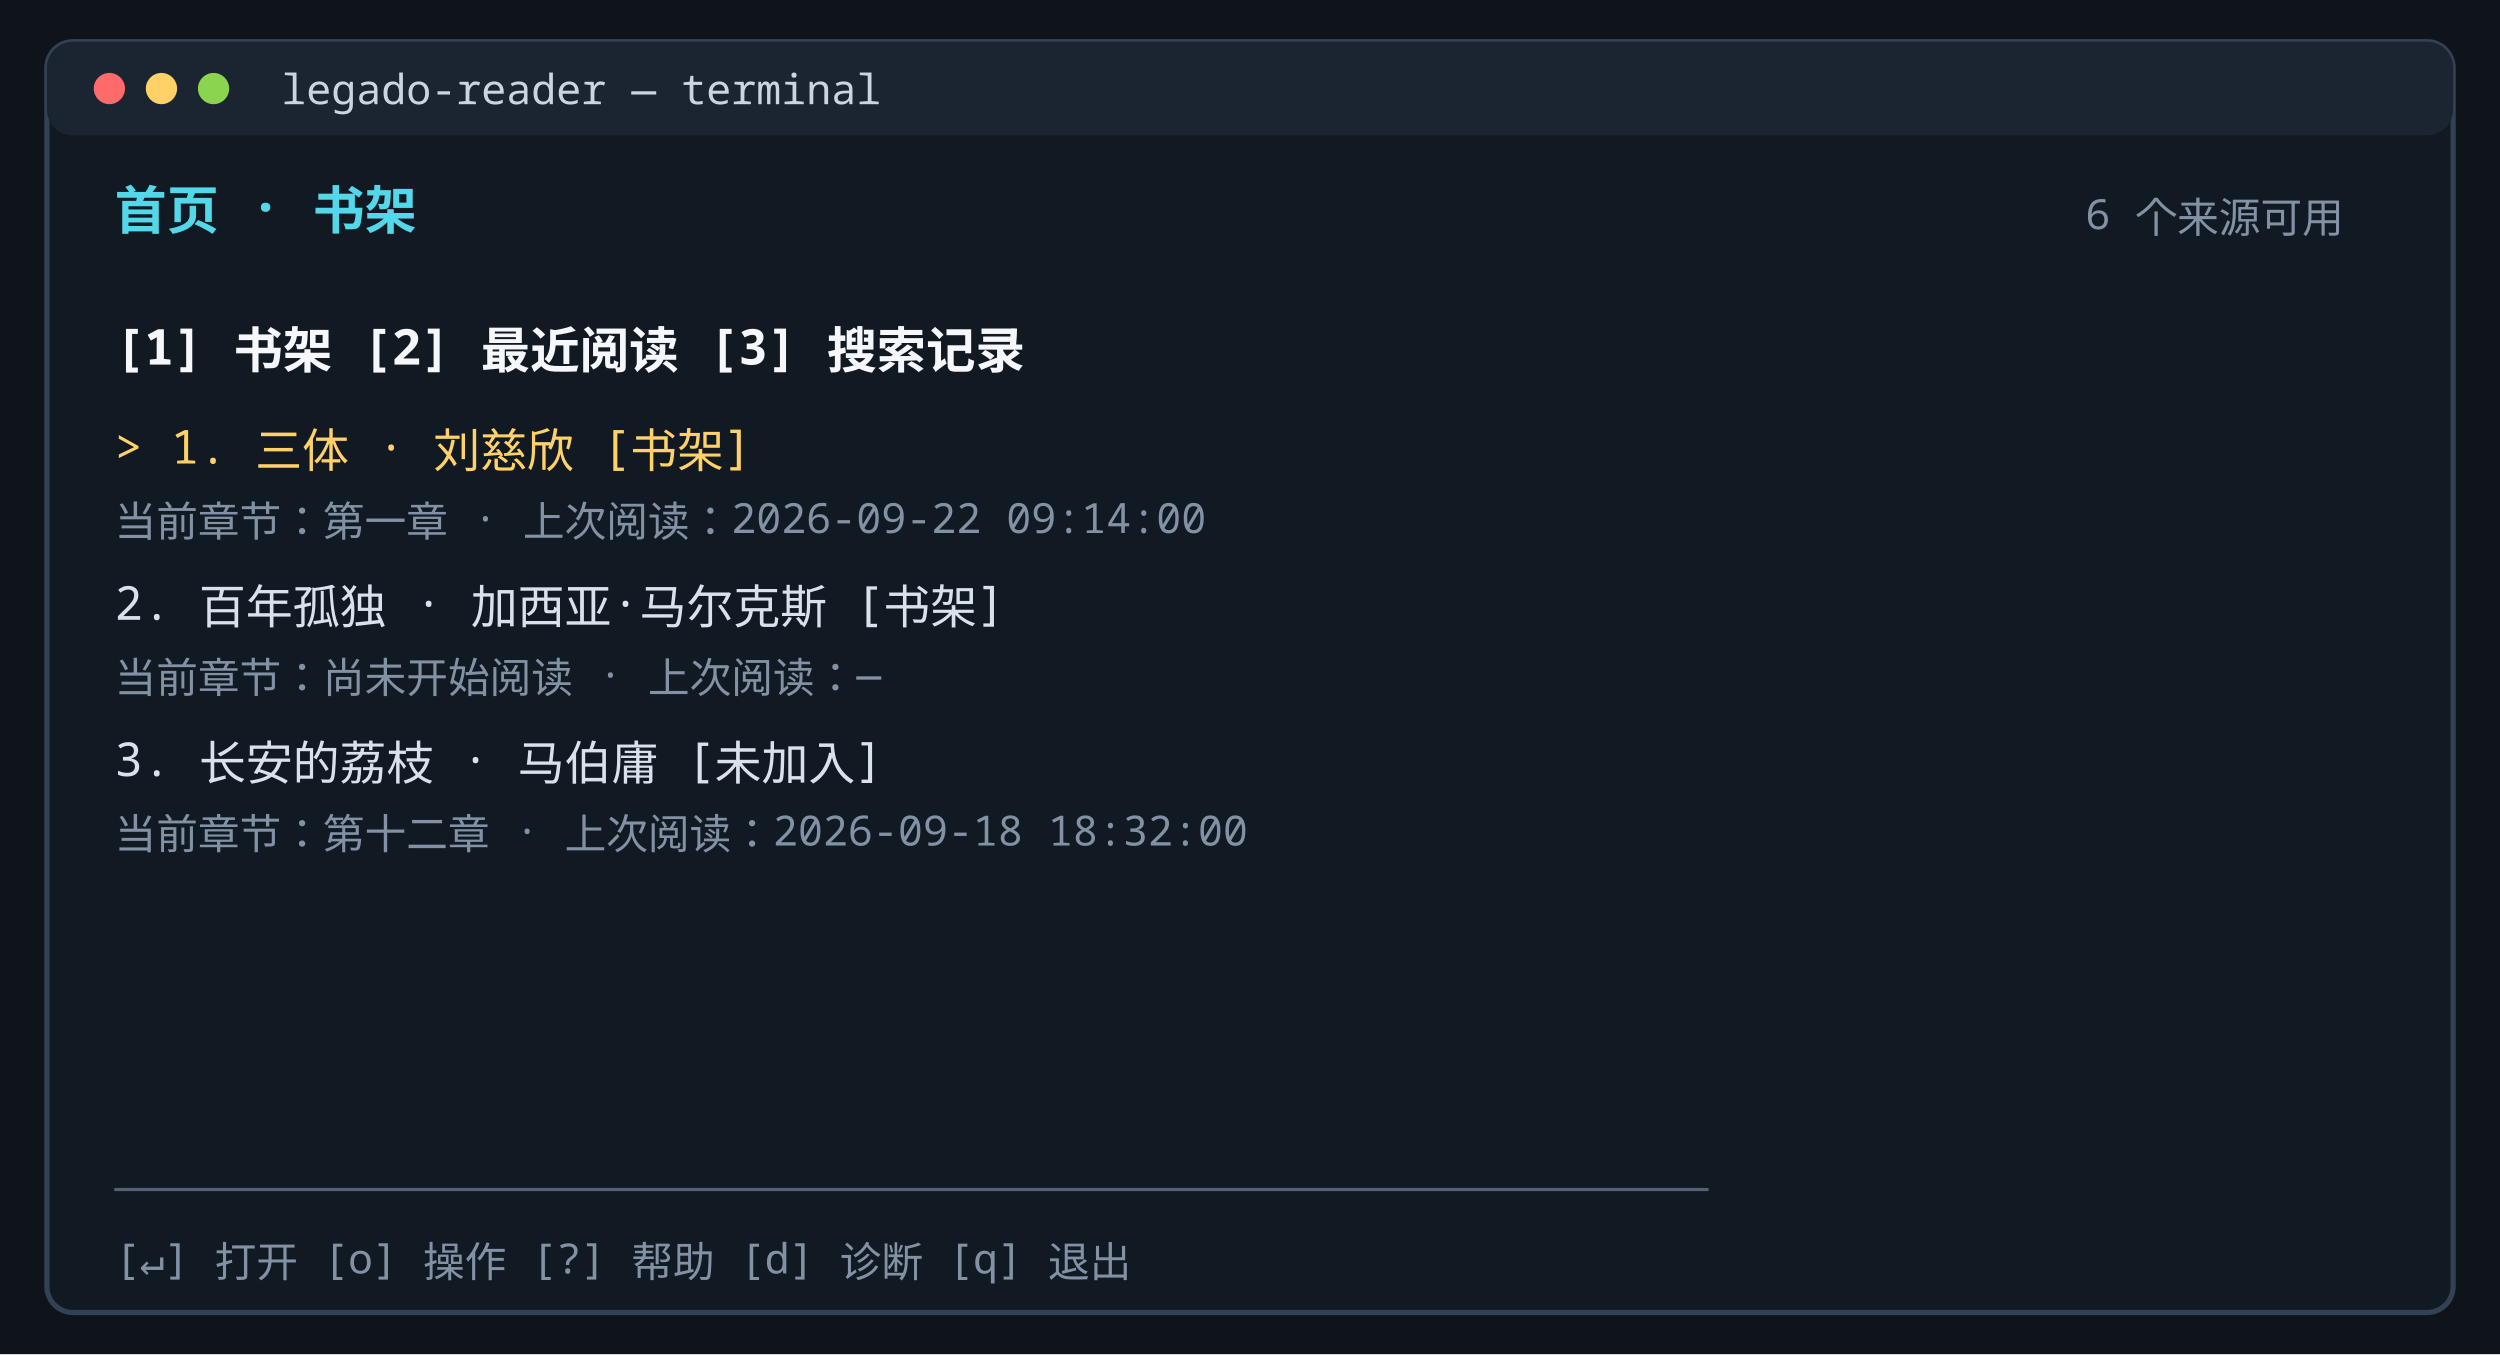
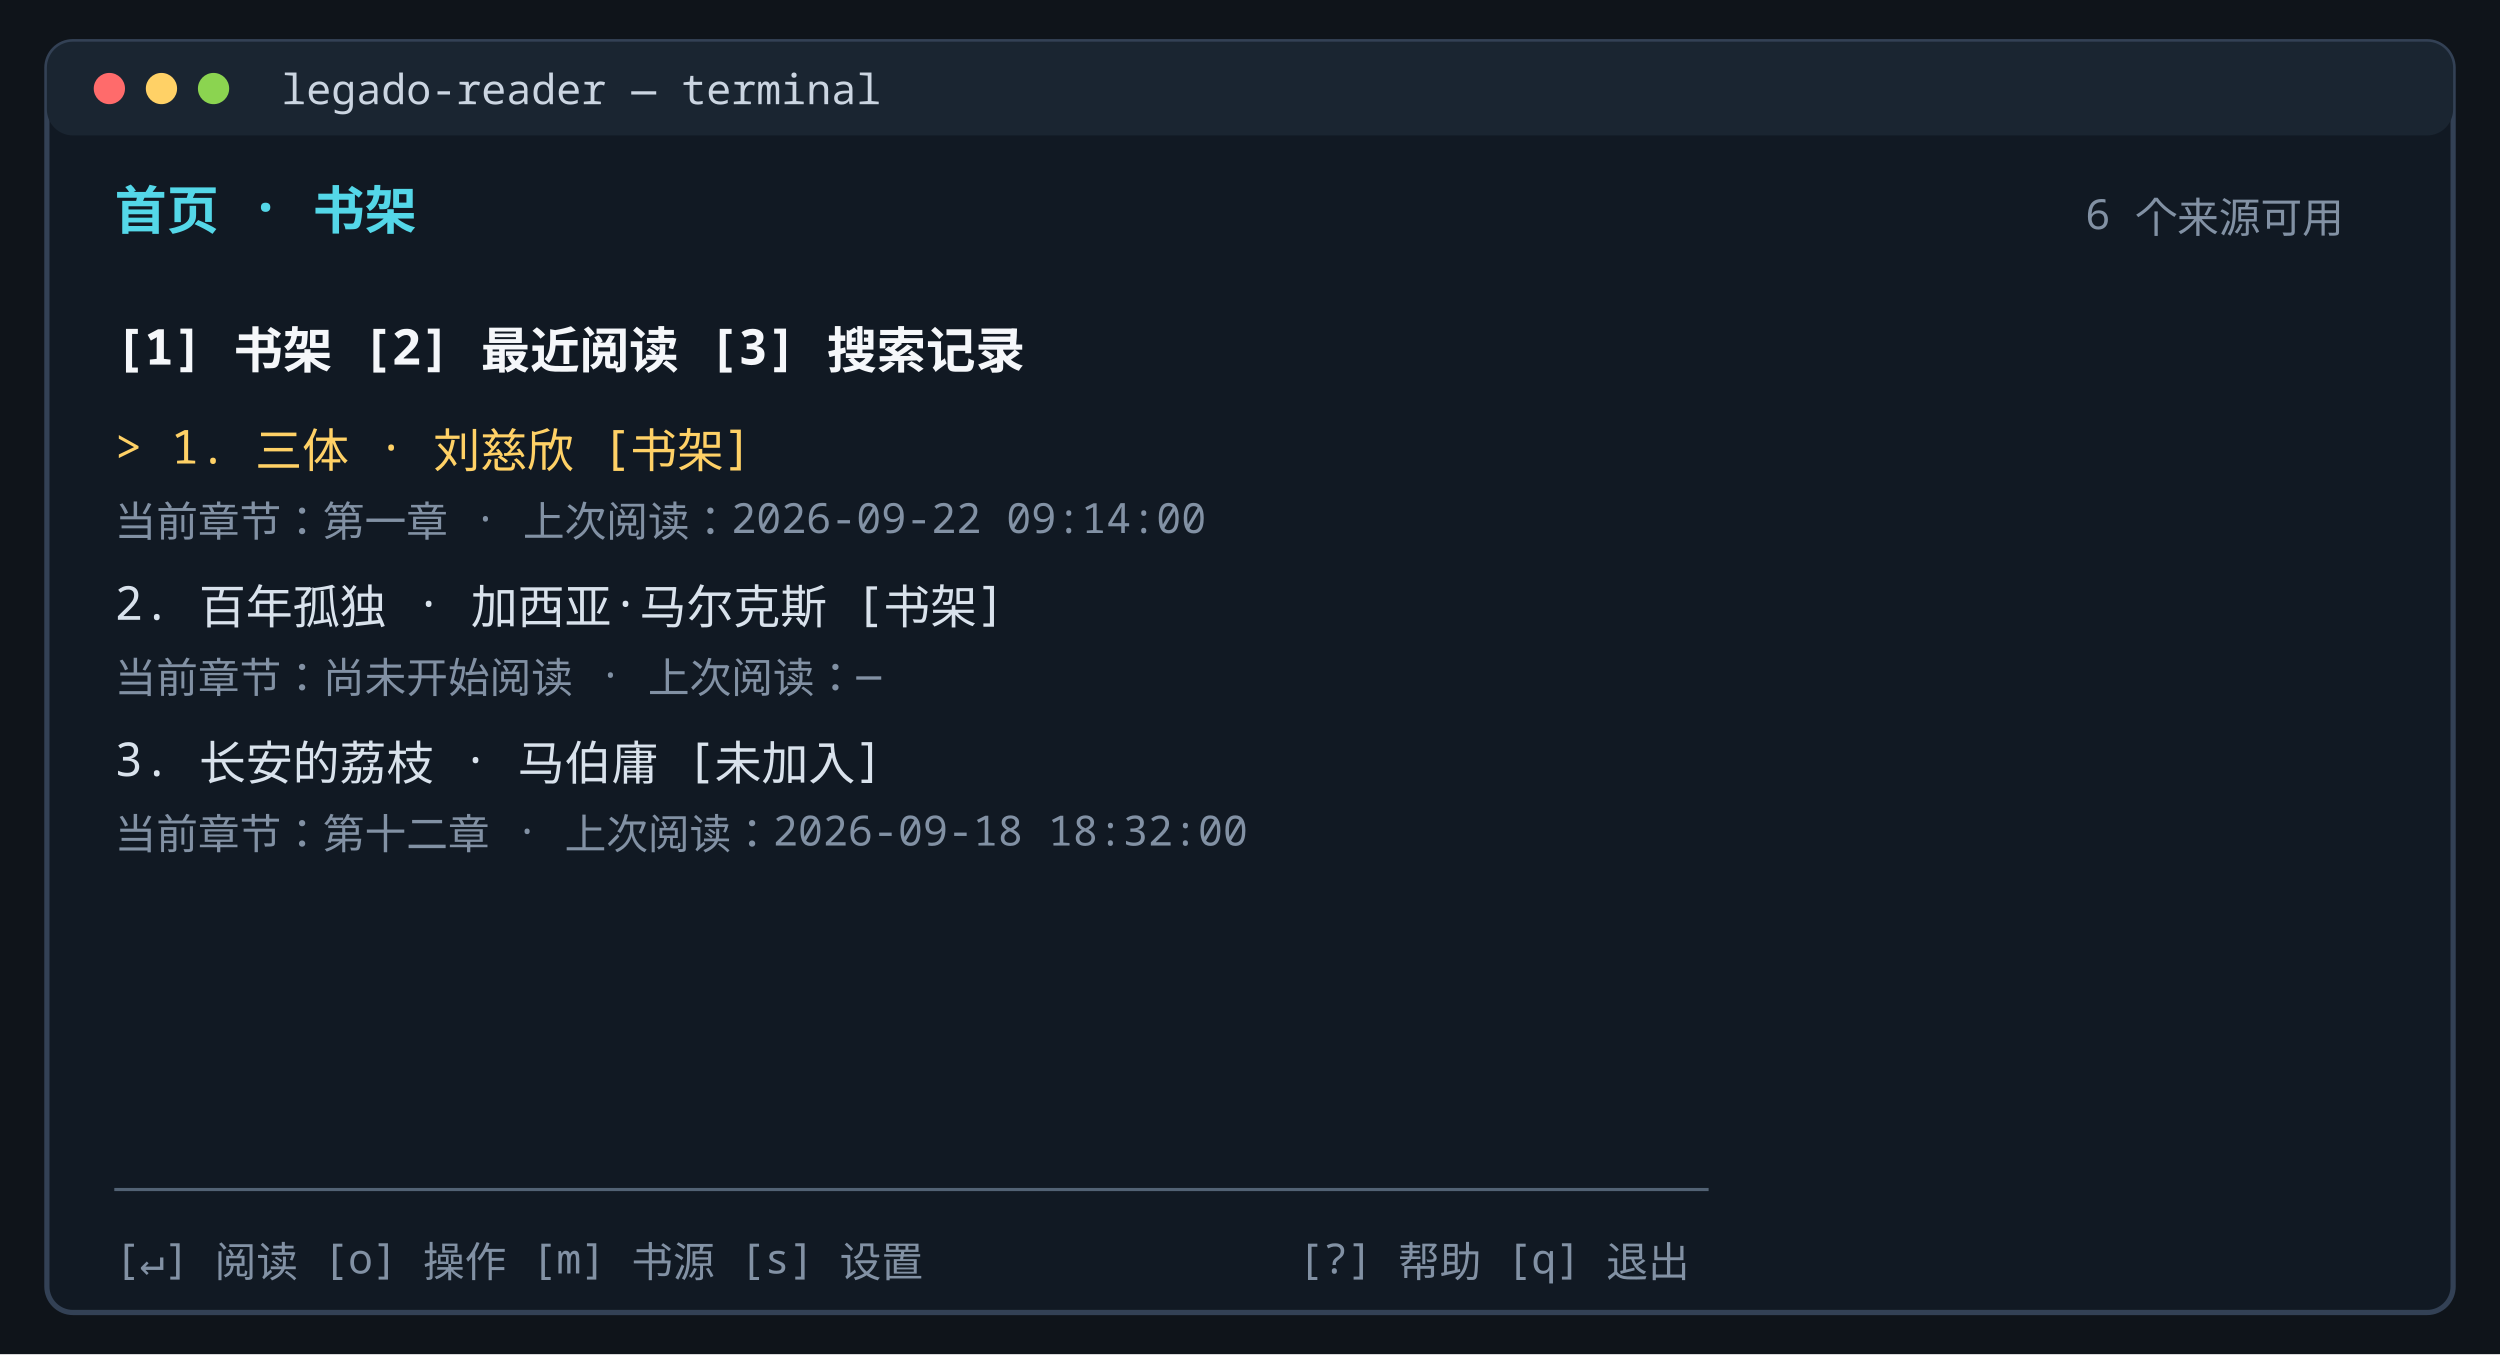
<svg xmlns="http://www.w3.org/2000/svg" width="960" height="520" viewBox="0 0 960 520" role="img" aria-labelledby="title desc">
  <rect width="960" height="520" fill="#0f141a" />
  <rect x="18" y="16" width="924" height="488" rx="10" fill="#111923" stroke="#334155" stroke-width="2" />
  <rect x="18" y="16" width="924" height="36" rx="10" fill="#1a2531" />
  <circle cx="42" cy="34" r="6" fill="#ff6b6b" />
  <circle cx="62" cy="34" r="6" fill="#ffd166" />
  <circle cx="82" cy="34" r="6" fill="#8bd450" />
  <text x="108" y="40" fill="#cbd5e1" font-family="SFMono-Regular,Menlo,Consolas,'Noto Sans Mono',monospace" font-size="16">legado-reader — terminal</text>
  <text x="44" y="88" fill="#54d7e8" font-family="SFMono-Regular,Menlo,Consolas,'Noto Sans Mono',monospace" font-size="20" font-weight="700">首页 · 书架</text>
  <text x="900" y="88" text-anchor="end" fill="#8291a4" font-family="SFMono-Regular,Menlo,Consolas,'Noto Sans Mono',monospace" font-size="16">6 个来源可用</text>
  <text x="44" y="140" fill="#f5f7fa" font-family="SFMono-Regular,Menlo,Consolas,'Noto Sans Mono',monospace" font-size="19" font-weight="700">[1] 书架   [2] 最近阅读   [3] 搜索记录</text>
  <text x="44" y="178" fill="#ffd166" font-family="SFMono-Regular,Menlo,Consolas,'Noto Sans Mono',monospace" font-size="18">&gt; 1. 三体 · 刘慈欣 [书架]</text>
  <text x="44" y="206" fill="#8291a4" font-family="SFMono-Regular,Menlo,Consolas,'Noto Sans Mono',monospace" font-size="16">  当前章节：第一章 · 上次阅读：2026-09-22 09:14:00</text>
  <text x="44" y="238" fill="#d9e2ec" font-family="SFMono-Regular,Menlo,Consolas,'Noto Sans Mono',monospace" font-size="18">  2. 百年孤独 · 加西亚·马尔克斯 [书架]</text>
  <text x="44" y="266" fill="#8291a4" font-family="SFMono-Regular,Menlo,Consolas,'Noto Sans Mono',monospace" font-size="16">  当前章节：尚未开始阅读 · 上次阅读：—</text>
  <text x="44" y="298" fill="#d9e2ec" font-family="SFMono-Regular,Menlo,Consolas,'Noto Sans Mono',monospace" font-size="18">  3. 长安的荔枝 · 马伯庸 [未加入]</text>
  <text x="44" y="326" fill="#8291a4" font-family="SFMono-Regular,Menlo,Consolas,'Noto Sans Mono',monospace" font-size="16">  当前章节：第十二章 · 上次阅读：2026-09-18 18:32:00</text>
  <text x="44" y="463" fill="#526274" font-family="SFMono-Regular,Menlo,Consolas,'Noto Sans Mono',monospace" font-size="17">────────────────────────────────────────────────────────────</text>
-   <text x="44" y="489" fill="#8291a4" font-family="SFMono-Regular,Menlo,Consolas,'Noto Sans Mono',monospace" font-size="16">[↵] 打开  [o] 操作  [?] 帮助  [d] 诊断  [q] 退出</text>
+   <text x="44" y="489" fill="#8291a4" font-family="SFMono-Regular,Menlo,Consolas,'Noto Sans Mono',monospace" font-size="16">[↵] 阅读  [o] 操作  [m] 书源  [s] 设置　　　　　　　　　[?] 帮助  [q] 退出</text>
</svg>
